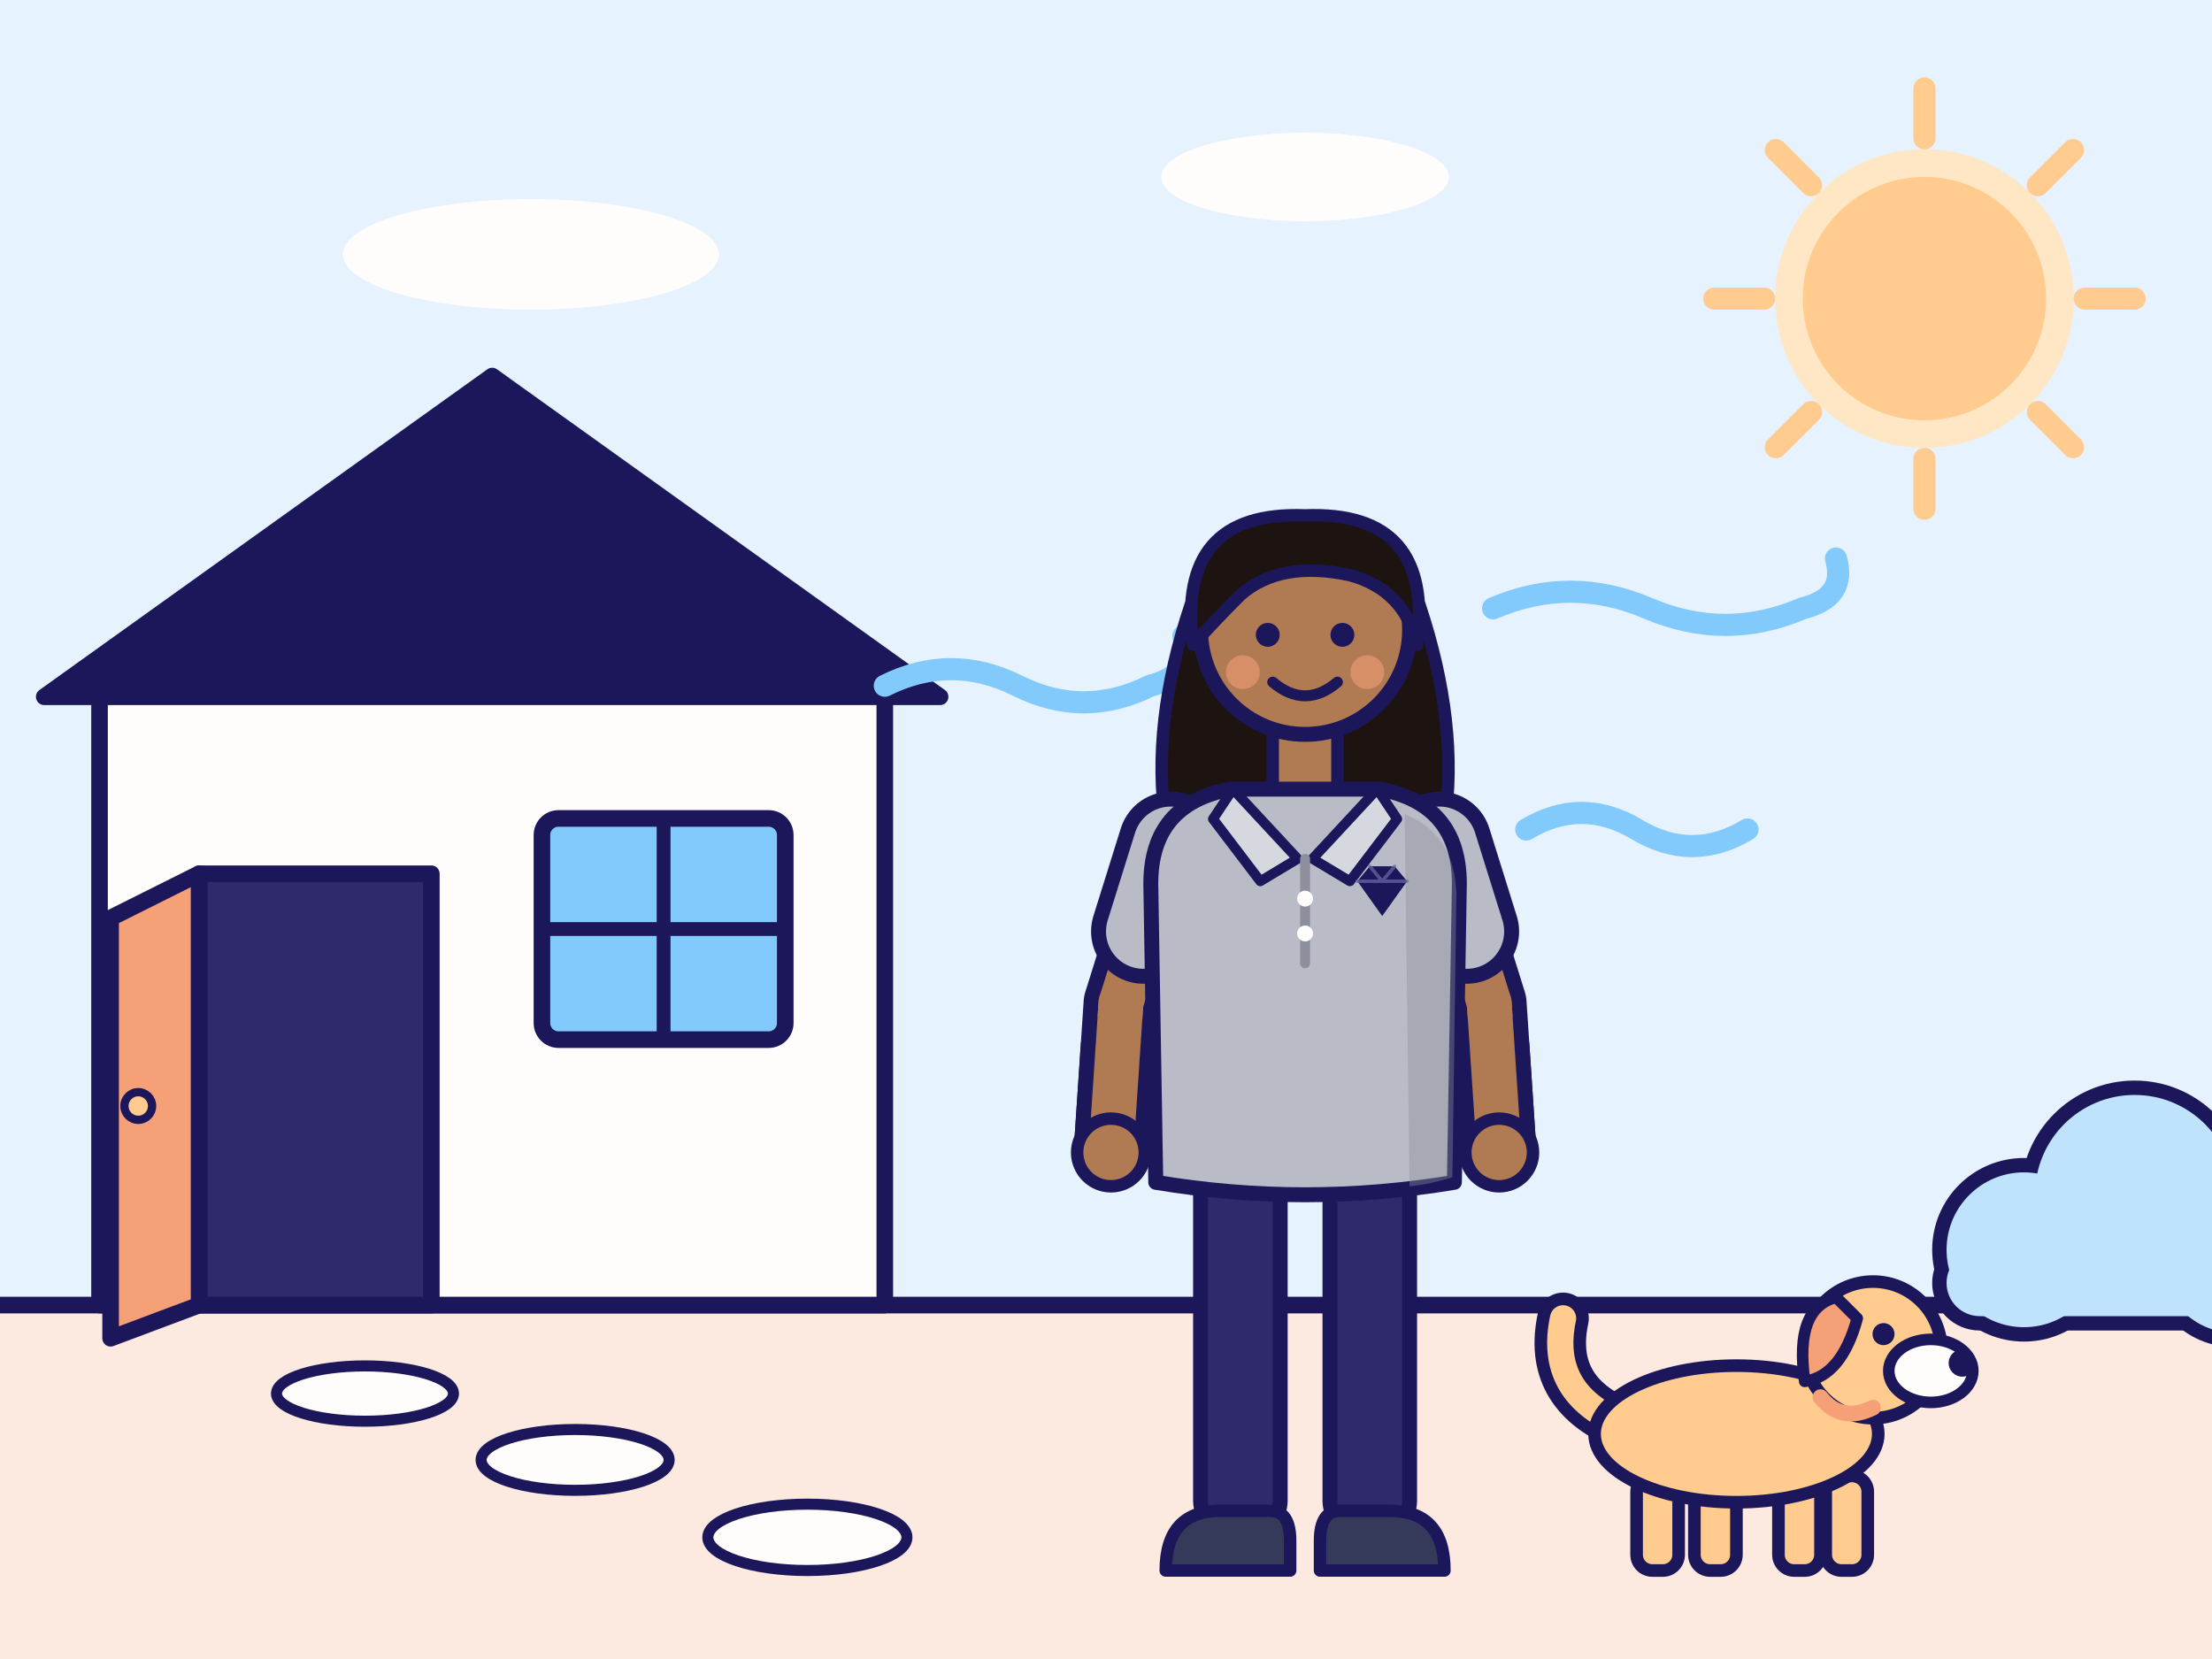
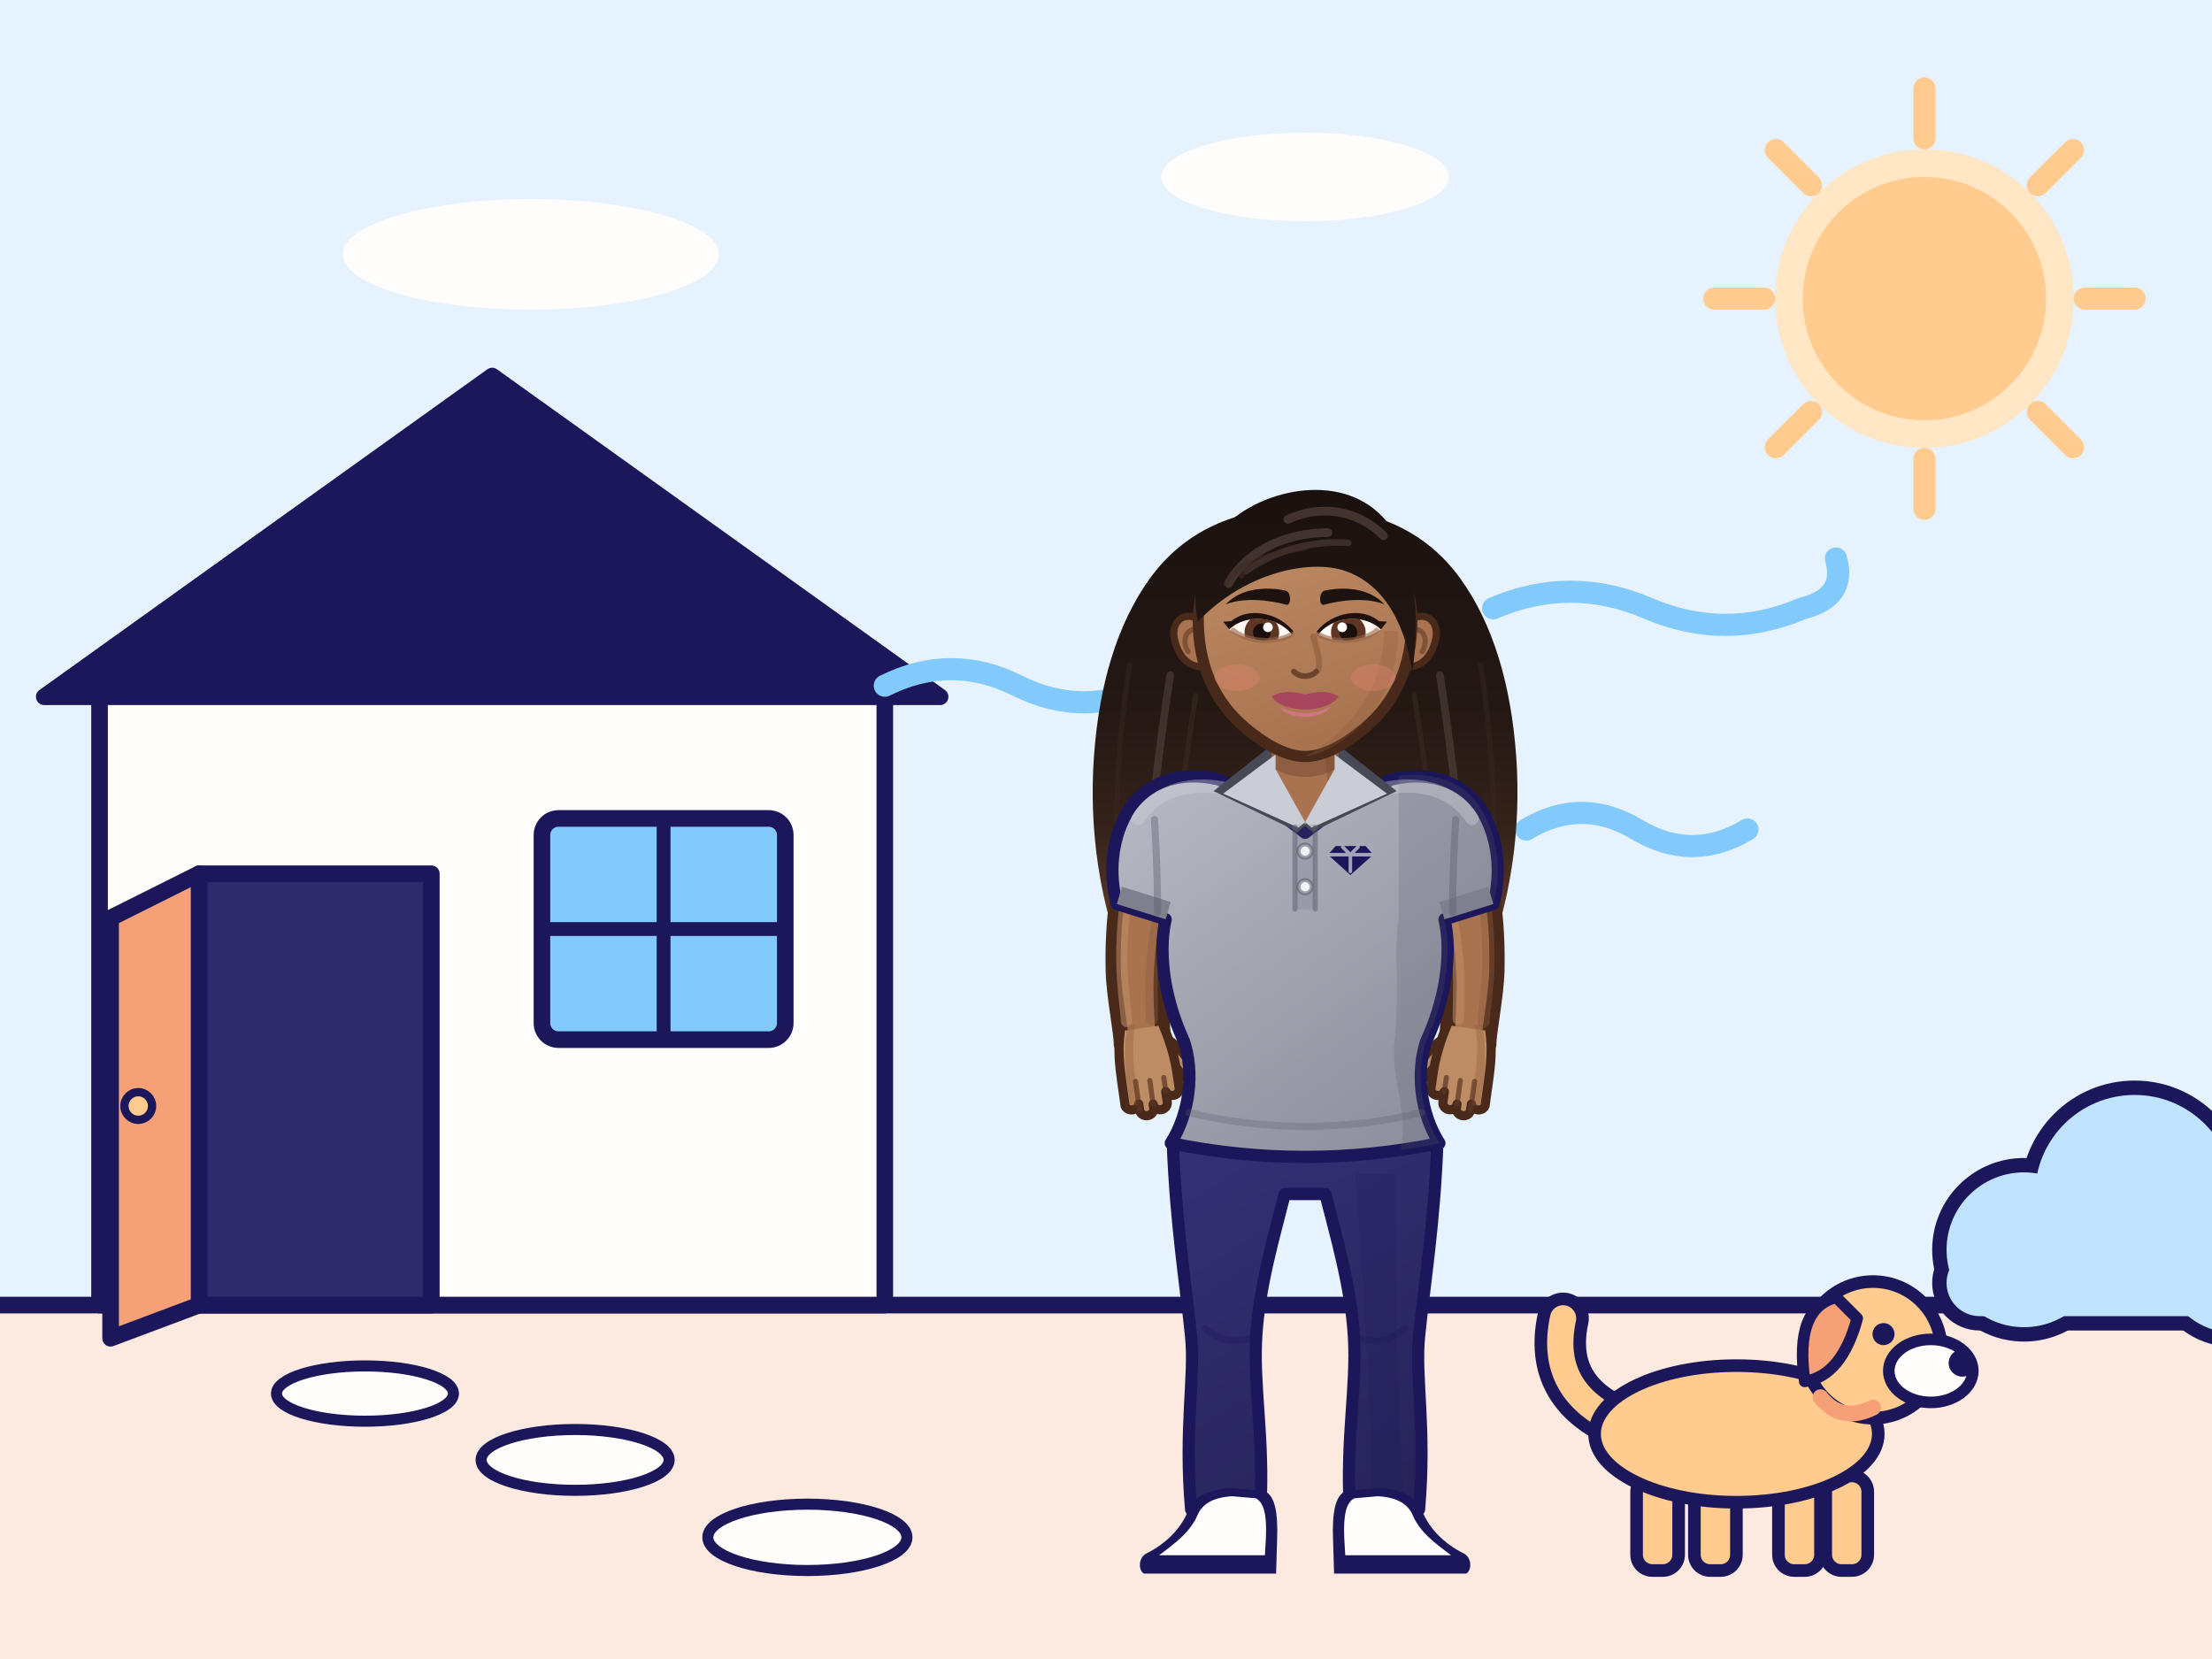
<svg xmlns="http://www.w3.org/2000/svg" width="400" height="300" viewBox="0 0 400 300">
+   <defs>----------------
+ <linearGradient id="kh" gradientUnits="userSpaceOnUse" x1="0" y1="-212" x2="0" y2="-128">
+       <stop offset="0" stop-color="#1A110F" />
+       <stop offset=".5" stop-color="#241813" />
+       <stop offset=".8" stop-color="#35231B" />
+       <stop offset="1" stop-color="#5A3A29" />
+     </linearGradient>
+     <linearGradient id="kq" gradientUnits="userSpaceOnUse" x1="-38" y1="-160" x2="20" y2="-82">
+       <stop offset="0" stop-color="#B9BBC6" />
+       <stop offset="1" stop-color="#8D8F9C" />
+     </linearGradient>
+     <linearGradient id="kr" gradientUnits="userSpaceOnUse" x1="-28" y1="-88" x2="24" y2="-8">
+       <stop offset="0" stop-color="#363177" />
+       <stop offset="1" stop-color="#262257" />
+     </linearGradient>
+     <linearGradient id="kj" x1="0" y1="0" x2=".3" y2="1">
+       <stop offset="0" stop-color="#C08E66" />
+       <stop offset="1" stop-color="#A97350" />
+     </linearGradient>
+     <clipPath id="ke">
+       <path d="M6.1 1C3.1-2.8-3.1-3-6.2 0C-3.1 2.3 2.5 3 6.1 1Z" />
+     </clipPath>
+     <g id="ky">
+       <path d="M6.1 1C3.1-2.8-3.1-3-6.2 0C-3.1 2.3 2.5 3 6.1 1Z" fill="#FFF8F3" />
+       <g clip-path="url(#ke)">
+         <circle cx=".2" cy=".6" r="3.4" fill="#5E3522" />
+         <circle cx=".2" cy=".6" r="1.75" fill="#1A0F0B" />
+       </g>
+       <circle cx="1.4" cy="-.4" r=".95" fill="#FFFCFC" />
+       <path d="M6.1 1C3.1-2.8-3.1-3-6.2 0L-7.4-1.5L-5.8-1.6C-2.6-4.4 3.4-3.4 6.4 .4Z" fill="#1E110D" />
+       <path d="M-5.4 .2C-3.1 2.3 2.5 3 6.1 1" fill="none" stroke="#946447" stroke-width="1" stroke-opacity=".6" stroke-linecap="round" />
+     </g>
+     <g id="ks" stroke="none">
+       <path d="M-9.8 .6L-10-6C-10.2-11.4-9.6-14.6-7.6-15.6L-1-16.2C3.4-16 6.2-14.6 7.4-12C8.8-8.2 12-5.2 15.6-3.4C17.2-2.7 17.4-.2 16.2 .6Z" fill="#1B175A" />
+       <path d="M-7.6-3L-7.8-6.4C-8-11-7.4-13.4-5.8-14.2L-1.2-14.6C2.4-14.4 4.6-13.2 5.6-11C7-7.6 10-5.4 13.2-3Z" fill="#FFFCFC" />
+     </g>
+   </defs>
  <g stroke-linejoin="round" stroke-linecap="round">
    <rect x="0" y="0" width="400" height="300" fill="#E6F2FD" />
    <circle cx="348" cy="54" r="27" fill="#FFE6C4" />
    <circle cx="348" cy="54" r="22" fill="#FFCB8E" />
    <path d="M377 54L386 54M368.51 74.51L374.87 80.87M348 83L348 92M327.49 74.51L321.13 80.87M319 54L310 54M327.49 33.49L321.13 27.13M348 25L348 16M368.51 33.49L374.87 27.13" fill="none" stroke="#FFCB8E" stroke-width="4" />
    <ellipse cx="96" cy="46" rx="34" ry="10" fill="#FFFCFC" />
    <ellipse cx="236" cy="32" rx="26" ry="8" fill="#FFFCFC" />
    <rect x="0" y="236" width="400" height="64" fill="#FCE9DF" />
    <path d="M0 236H400" fill="none" stroke="#1B175A" stroke-width="3" />
    <path d="M8 126L89 68L170 126Z" fill="#1B175A" stroke="#1B175A" stroke-width="3" />
    <rect x="18" y="126" width="142" height="110" fill="#FFFCFC" stroke="#1B175A" stroke-width="3" />
    <rect x="36" y="158" width="42" height="78" fill="#2E2A6B" stroke="#1B175A" stroke-width="3" />
    <path d="M36 158L20 166L20 242L36 236Z" fill="#F6A078" stroke="#1B175A" stroke-width="3" />
    <circle cx="25" cy="200" r="2.5" fill="#FFCB8E" stroke="#1B175A" stroke-width="1.5" />
    <rect x="98" y="148" width="44" height="40" rx="3" fill="#82CAFB" stroke="#1B175A" stroke-width="3" />
    <path d="M120 148V188M98 168H142" fill="none" stroke="#1B175A" stroke-width="2.5" />
    <ellipse cx="66" cy="252" rx="16" ry="5" fill="#FFFCFC" stroke="#1B175A" stroke-width="2" />
    <ellipse cx="104" cy="264" rx="17" ry="5.5" fill="#FFFCFC" stroke="#1B175A" stroke-width="2" />
    <ellipse cx="146" cy="278" rx="18" ry="6" fill="#FFFCFC" stroke="#1B175A" stroke-width="2" />
    <g transform="translate(382 238)">
      <g fill="#1B175A" stroke="#1B175A" stroke-width="5.2">
        <circle cx="-16" cy="-12" r="14" />
        <circle cx="4" cy="-22" r="18" />
        <circle cx="22" cy="-10" r="13" />
        <rect x="-30" y="-12" width="64" height="12" rx="6" />
      </g>
      <g fill="#BFE2FD">
        <circle cx="-16" cy="-12" r="14" />
        <circle cx="4" cy="-22" r="18" />
        <circle cx="22" cy="-10" r="13" />
        <rect x="-30" y="-12" width="64" height="12" rx="6" />
      </g>
    </g>
    <path d="M270 110q14 -6 28 0t28 0q8 -2 6 -9" fill="none" stroke="#82CAFB" stroke-width="4" />
    <path d="M160 124q12 -6 24 0t24 0q8 -2 6 -9" fill="none" stroke="#82CAFB" stroke-width="4" />
    <path d="M276 150q10 -6 20 0t20 0" fill="none" stroke="#82CAFB" stroke-width="4" />
-     <g transform="translate(236 284) scale(0.9)">
-       <path d="M-23 -194Q-31 -170 -28 -150L28 -150Q31 -170 23 -194Z" fill="#1D1412" stroke="#1B175A" stroke-width="2.5" />
-       <path d="M-27 -146L-37 -114L-39 -84" fill="none" stroke="#1B175A" stroke-width="15" />
-       <path d="M-27 -146L-37 -114L-39 -84" fill="none" stroke="#B07A52" stroke-width="9" />
-       <path d="M-27 -146L-32.5 -128.4" fill="none" stroke="#1B175A" stroke-width="21" />
-       <path d="M-27 -146L-32.5 -128.4" fill="none" stroke="#B9BBC6" stroke-width="15" />
-       <path d="M27 -146L37 -114L39 -84" fill="none" stroke="#1B175A" stroke-width="15" />
-       <path d="M27 -146L37 -114L39 -84" fill="none" stroke="#B07A52" stroke-width="9" />
-       <path d="M27 -146L32.5 -128.4" fill="none" stroke="#1B175A" stroke-width="21" />
-       <path d="M27 -146L32.5 -128.4" fill="none" stroke="#B9BBC6" stroke-width="15" />
-       <rect x="-21" y="-84" width="16" height="76" rx="6" fill="#2E2A6B" stroke="#1B175A" stroke-width="3" />
-       <rect x="5" y="-84" width="16" height="76" rx="6" fill="#2E2A6B" stroke="#1B175A" stroke-width="3" />
-       <path d="M-28 0Q-28 -12 -17 -12H-7Q-3 -12 -3 -6V0Z" fill="#35395A" stroke="#1B175A" stroke-width="2.5" />
-       <path d="M28 0Q28 -12 17 -12H7Q3 -12 3 -6V0Z" fill="#35395A" stroke="#1B175A" stroke-width="2.5" />
-       <rect x="-6.5" y="-172" width="13" height="18" fill="#B07A52" stroke="#1B175A" stroke-width="2.5" />
-       <path d="M-30 -78L-31 -138Q-31 -154 -15 -157H15Q31 -154 31 -138L30 -78Q0 -73 -30 -78Z" fill="#B9BBC6" stroke="#1B175A" stroke-width="3" />
-       <path d="M20 -152Q30 -148 30.4 -136L29.6 -79Q25 -77.6 21 -77.2Z" fill="#8D8F9C" fill-opacity=".4" />
-       <path d="M-14.5 -157L-1.5 -143L-9 -138.5L-18.5 -151Z" fill="#D6D8E0" stroke="#1B175A" stroke-width="2" />
-       <path d="M14.5 -157L1.5 -143L9 -138.5L18.5 -151Z" fill="#D6D8E0" stroke="#1B175A" stroke-width="2" />
-       <path d="M0 -143V-122" fill="none" stroke="#8D8F9C" stroke-width="2" />
-       <circle cx="0" cy="-135" r="1.6" fill="#FFFCFC" />
-       <circle cx="0" cy="-128" r="1.6" fill="#FFFCFC" />
-       <path d="M10.5 -138.5L13 -141.5H18L20.5 -138.5L15.5 -131.5Z" fill="#1B175A" />
-       <path d="M13 -141.5L15.5 -138.5L18 -141.5M10.5 -138.5H20.5" fill="none" stroke="#6E6AA8" stroke-width="0.7" stroke-opacity=".7" />
-       <path d="M-37.6 -105L-39 -84" fill="none" stroke="#1B175A" stroke-width="15" />
-       <path d="M-37 -114L-39 -84" fill="none" stroke="#B07A52" stroke-width="9" />
-       <circle cx="-39" cy="-84" r="6.8" fill="#B07A52" stroke="#1B175A" stroke-width="2.5" />
-       <path d="M37.6 -105L39 -84" fill="none" stroke="#1B175A" stroke-width="15" />
-       <path d="M37 -114L39 -84" fill="none" stroke="#B07A52" stroke-width="9" />
-       <circle cx="39" cy="-84" r="6.8" fill="#B07A52" stroke="#1B175A" stroke-width="2.5" />
-       <circle cx="0" cy="-189" r="21" fill="#B07A52" stroke="#1B175A" stroke-width="3" />
-       <circle cx="-7.5" cy="-188" r="2.4" fill="#1B175A" />
-       <circle cx="7.5" cy="-188" r="2.4" fill="#1B175A" />
-       <circle cx="-12.5" cy="-180.5" r="3.4" fill="#F6A078" fill-opacity=".55" />
-       <circle cx="12.5" cy="-180.5" r="3.4" fill="#F6A078" fill-opacity=".55" />
-       <path d="M-6.5 -178.5Q0 -173 6.5 -178.5" fill="none" stroke="#1B175A" stroke-width="2.2" />
-       <path d="M-22.5 -186Q-26 -213 0 -212Q26 -213 22.5 -186Q20 -197 9 -200Q-5 -203 -13 -196Q-18 -191 -22.5 -186Z" fill="#1D1412" stroke="#1B175A" stroke-width="2.5" />
+     <g transform="translate(236 284) scale(0.92)">----------------
+ <g>
+         <path d="M0 -209C-14 -209-24 -204-30.5 -195C-37 -186-40.5 -174-41.5 -160C-42.5 -146-40.5 -131-35 -118C-30 -122-22 -126-14 -127L14 -127C22 -126 30 -122 35 -118C40.5 -131 42.5 -146 41.5 -160C40.5 -174 37 -186 30.5 -195C24 -204 14 -209 0 -209Z" fill="url(#kh)" />
+         <path d="M-26.5 -176C-29 -160-31 -142-32 -124M26.5 -176C29 -160 31 -142 32 -124" fill="none" stroke="#6A5550" stroke-width="1.5" stroke-opacity=".4" stroke-linecap="round" />
+         <path d="M-21.5 -172C-24 -156-26 -140-27.6 -125M21.5 -172C24 -156 26 -140 27.6 -125" fill="none" stroke="#3E2C25" stroke-width="1" stroke-opacity=".5" stroke-linecap="round" />
+         <path d="M-34.5 -178C-37 -162-38 -144-36 -126M34.5 -178C37 -162 38 -144 36 -126" fill="none" stroke="#3E2C25" stroke-width="1" stroke-opacity=".38" stroke-linecap="round" />
+       </g>
+ ----------------
+ <g stroke="#1B175A" stroke-linejoin="round">
+         <path d="M-26 -84C-25.4 -68-23.4 -56-22.4 -46C-21.6 -38-23.8 -28-22.4 -12H-8.8C-8 -26-10.2 -36-9.6 -46C-9 -56-6 -66-4 -74H4C6 -66 9 -56 9.6 -46C10.2 -36 8 -26 8.8 -12H22.4C23.8 -28 21.6 -38 22.4 -46C23.4 -56 25.4 -68 26 -84Z" fill="url(#kr)" stroke-width="2.4" />
+         <path d="M9.8 -78C11.4 -60 12.6 -36 13.4 -13.5H19.4C18.2 -36 17.4 -60 17.8 -78Z" fill="#1B175A" fill-opacity=".18" stroke="none" />
+         <path d="M-19.6 -47.6C-16.4 -44.8-13.2 -44.6-10.4 -45.8M19.6 -47.6C16.4 -44.8 13.2 -44.6 10.4 -45.8" fill="none" stroke="#1B175A" stroke-width="1.4" stroke-opacity=".3" stroke-linecap="round" />
+         <use href="#ks" transform="translate(-15.5)scale(-1 1)" />
+         <use href="#ks" transform="translate(15.5)" />
+       </g>
+       <g transform="scale(-1 1)">----------------
+ <path d="M33.2-145.4C33.8-143.2 36.1-136.7 36.9-132.1C37.6-127.5 37.8-122.7 37.7-117.9C37.6-113.1 36.1-105.8 36.1-103.4L27.9-104.6C28-106.8 28.5-113.6 28.2-117.9C28-122.1 27.4-126.3 26.5-130.1C25.6-133.9 23.4-138.9 22.8-140.6Z" fill="#A97350" stroke="#48291A" stroke-width="3" stroke-linejoin="round" />
+         <path d="M26.1-137.7C26.6-136.2 28.1-131.9 28.8-128.8C29.4-125.7 29.8-122.3 30.1-118.9C30.3-115.5 30.1-110.2 30.1-108.4" fill="none" stroke="#8E5C3D" stroke-width="2.4" stroke-opacity=".4" stroke-linecap="round" />
+         <path d="M33.3-140.2C33.7-138.5 35-133.4 35.5-129.9C35.9-126.4 36.1-122.7 36-119C36-115.4 35.2-109.8 35.1-107.9" fill="none" stroke="#C08E66" stroke-width="2.2" stroke-opacity=".55" stroke-linecap="round" />
+         <g transform="translate(32 -104) rotate(8)">
+ ----------------
+ <g stroke="#48291A" stroke-width="1.8" stroke-linejoin="round">
+             <path d="M-4.1 -.5C-6.3 1.2-8.1 3.7-9 6.2C-9.7 8.1-7.7 9.2-6.8 7.7C-6.1 6.2-5.4 5.2-4.5 4.5Z" fill="#BE8C64" />
+             <path d="M-4.5 -2.6C-5.4 .8-5.9 4.1-5.9 7.5L-5.9 10.4A1.4 1.3 0 0 0-3.2 10.4L-3.2 12.5A1.4 1.3 0 0 0-.4 12.5L-.4 13.3A1.4 1.3 0 0 0 2.4 13.3L2.4 12.1A1.4 1.3 0 0 0 5.1 12.1L5.1 7.5C5.1 4.1 5 .8 4 -2.6" fill="#BE8C64" />
+             <path d="M2.4 -3.6C3.6 .2 4.1 4 4.1 7.5L4.1 11.8C3.4 12.6 2.4 12.4 2.4 11.6L2.4 7.5C2.4 4 2 .2 1 -3.4Z" fill="#8E5C3D" fill-opacity=".38" stroke="none" />
+             <path d="M-3.2 10.4V7.6M-.4 12.5V7.8M2.4 13.3V7.6" fill="none" stroke="#5C3722" stroke-width="1" stroke-opacity=".7" stroke-linecap="round" />
+           </g>
+         </g>
+       </g>
+ ----------------
+ <path d="M33.2-145.4C33.8-143.2 36.1-136.7 36.9-132.1C37.6-127.5 37.8-122.7 37.7-117.9C37.6-113.1 36.1-105.8 36.1-103.4L27.9-104.6C28-106.8 28.5-113.6 28.2-117.9C28-122.1 27.4-126.3 26.5-130.1C25.6-133.9 23.4-138.9 22.8-140.6Z" fill="#A97350" stroke="#48291A" stroke-width="3" stroke-linejoin="round" />
+       <path d="M26.1-137.7C26.6-136.2 28.1-131.9 28.8-128.8C29.4-125.7 29.8-122.3 30.1-118.9C30.3-115.5 30.1-110.2 30.1-108.4" fill="none" stroke="#C08E66" stroke-width="2.2" stroke-opacity=".55" stroke-linecap="round" />
+       <path d="M33.3-140.2C33.7-138.5 35-133.4 35.5-129.9C35.9-126.4 36.1-122.7 36-119C36-115.4 35.2-109.8 35.1-107.9" fill="none" stroke="#8E5C3D" stroke-width="2.4" stroke-opacity=".4" stroke-linecap="round" />
+       <g transform="translate(32 -104) rotate(8)">
+ ----------------
+ <g stroke="#48291A" stroke-width="1.8" stroke-linejoin="round">
+           <path d="M-4.1 -.5C-6.3 1.2-8.1 3.7-9 6.2C-9.7 8.1-7.7 9.2-6.8 7.7C-6.1 6.2-5.4 5.2-4.5 4.5Z" fill="#BE8C64" />
+           <path d="M-4.5 -2.6C-5.4 .8-5.9 4.1-5.9 7.5L-5.9 10.4A1.4 1.3 0 0 0-3.2 10.4L-3.2 12.5A1.4 1.3 0 0 0-.4 12.5L-.4 13.3A1.4 1.3 0 0 0 2.4 13.3L2.4 12.1A1.4 1.3 0 0 0 5.1 12.1L5.1 7.5C5.1 4.1 5 .8 4 -2.6" fill="#BE8C64" />
+           <path d="M2.4 -3.6C3.6 .2 4.1 4 4.1 7.5L4.1 11.8C3.4 12.6 2.4 12.4 2.4 11.6L2.4 7.5C2.4 4 2 .2 1 -3.4Z" fill="#8E5C3D" fill-opacity=".38" stroke="none" />
+           <path d="M-3.2 10.4V7.6M-.4 12.5V7.8M2.4 13.3V7.6" fill="none" stroke="#5C3722" stroke-width="1" stroke-opacity=".7" stroke-linecap="round" />
+         </g>
+       </g>
+ ----------------
+ <path d="M-6.2 -171C-6.8 -158-7.6 -150-8.4 -145H8.4C7.6 -150 6.8 -158 6.2 -171Z" fill="#A97350" />
+       <path d="M3.4 -170C4 -158 4.8 -150 5.6 -145H8.4C7.6 -150 6.8 -158 6.2 -171Z" fill="#77492E" fill-opacity=".35" />
+       <path d="M-6.4 -163.8C-4.2 -157.6 4.2 -157.6 6.4 -163.8L6.8 -158.4C4 -155.2-4 -155.2-6.8 -158.4Z" fill="#77492E" fill-opacity=".5" />
+       <g>
+         <path d="M0 -145L8.5 -151.5L17 -155.5C25 -157.4 32 -154.6 35.2 -148.6C38 -143.4 38.6 -137 37 -131L27.4 -128C28.6 -123 28.4 -114 23.8 -104C21.8 -98 22.6 -90 26.4 -84C8.8 -80.4-8.8 -80.4-26.4 -84C-22.6 -90-21.8 -98-23.8 -104C-28.4 -114-28.6 -123-27.4 -128L-37 -131C-38.6 -137-38 -143.4-35.2 -148.6C-32 -154.6-25 -157.4-17 -155.5L-8.5 -151.5Z" fill="url(#kq)" stroke="#1B175A" stroke-width="2.4" stroke-linejoin="round" />
+         <path d="M18.4 -156.2C26 -157.2 32.4 -154.4 35.2 -148.6C38 -143.4 38.6 -137 37 -131L27.4 -128C28.6 -123 28.4 -114 23.8 -104C21.8 -98 22.6 -90 26.4 -84C23.8 -83.4 21.4 -83 18.8 -82.7C20.4 -90 16.6 -98 17.6 -104C18.6 -114 17.4 -123 18.4 -128Z" fill="#5C5E6D" fill-opacity=".22" />
+         <path d="M37 -131L27.4 -128L26.4 -131.4L36 -134.4ZM-37 -131L-27.4 -128L-26.4 -131.4L-36 -134.4Z" fill="#7E808E" />
+         <path d="M-16.2 -153.8C-23.4 -155.2-29.6 -152.8-32.8 -147.8M16.2 -153.8C23.4 -155.2 29.6 -152.8 32.8 -147.8" fill="none" stroke="#D2D4DC" stroke-width="2.6" stroke-opacity=".38" stroke-linecap="round" />
+         <path d="M29.6 -147.6C29.2 -141 29 -135.2 29 -129.4M-29.6 -147.6C-29.2 -141-29 -135.2-29 -129.4" fill="none" stroke="#5C5E6D" stroke-width="1.4" stroke-opacity=".4" stroke-linecap="round" />
+         <path d="M-22.8 -90C-8 -86.4 8 -86.4 22.8 -90" fill="none" stroke="#5C5E6D" stroke-width="1.4" stroke-opacity=".3" />
+         <g fill="#474956">
+           <path d="M-6.6 -162.2L-18 -153.2L-1.4 -145.2L0 -146.4L-6.6 -158.6Z" />
+           <path d="M6.6 -162.2L18 -153.2L1.4 -145.2L0 -146.4L6.6 -158.6Z" />
+         </g>
+         <g fill="#CBCDD6">
+           <path d="M-5.8 -160.4L-16.1 -152.7L-1.3 -146L0 -147.1L-5.8 -157.5Z" />
+           <path d="M5.8 -160.4L16.1 -152.7L1.3 -146L0 -147.1L5.8 -157.5Z" />
+         </g>
+         <path d="M-2 -146.7H2V-130H-2Z" fill="#5C5E6D" fill-opacity=".16" />
+         <path d="M-2 -146.1V-130M2 -146.1V-130" fill="none" stroke="#5C5E6D" stroke-width="1" stroke-opacity=".5" />
+         <g fill="#F2F3F6" stroke="#5C5E6D" stroke-width=".8" stroke-opacity=".55">
+           <circle cx="0" cy="-141.4" r="1.3" />
+           <circle cx="0" cy="-134.4" r="1.3" />
+         </g>
+         <path d="M6 -142.4H11.9L13.4 -140.7L8.9 -136.7L4.5 -140.7Z" fill="#1B175A" />
+         <path d="M4.8 -140.7H13.1M7.4 -142.2L8.9 -140.7L10.4 -142.2M8.9 -140.4V-137.4" fill="none" stroke="#B9BBC6" stroke-width=".7" stroke-opacity=".85" stroke-linecap="round" />
+       </g>
+ ----------------
+ <g>
+         <g fill="#A97350" stroke="#48291A" stroke-width="1.4" stroke-linejoin="round">
+           <path d="M-20.1 -186.5C-23.7 -189.1-26.4 -186.5-25.7 -183.2C-25 -179.9-23.2 -177.6-20.1 -177.6Z" />
+           <path d="M20.1 -186.5C23.7 -189.1 26.4 -186.5 25.7 -183.2C25 -179.9 23.2 -177.6 20.1 -177.6Z" />
+         </g>
+         <path d="M-21.9 -185C-23.7 -184.6-24.1 -182.4-23 -180.6M21.9 -185C23.7 -184.6 24.1 -182.4 23 -180.6" fill="none" stroke="#5C3722" stroke-width="1" stroke-opacity=".55" stroke-linecap="round" />
+         <path d="M0 -206C12.1 -206 21 -197.9 21 -186.9C21 -178 17.9 -170.7 11.6 -165.5C7.6 -162.2 3.6 -160 0 -160C-3.6 -160-7.6 -162.2-11.6 -165.5C-17.9 -170.7-21 -178-21 -186.9C-21 -197.9-12.1 -206 0 -206Z" fill="url(#kj)" stroke="#48291A" stroke-width="2.2" stroke-linejoin="round" />
+         <path d="M18.3 -184.7C18.3 -175.1 14.3 -167.8 7.1 -163C4.9 -161.5 2.7 -160.4 0 -160C8 -164.4 15.2 -172.4 15.6 -184.7Z" fill="#8E5C3D" fill-opacity=".28" />
+         <path d="M-2.7 -203.8C7.2 -202.3 15.2 -197.2 18.8 -188.4L17 -187.6C15.2 -194.2 7.2 -199-2.7 -201.9Z" fill="#9E6E4A" fill-opacity=".14" />
+         <g fill="#F0877A" fill-opacity=".3">
+           <ellipse cx="-13.4" cy="-175.5" rx="4.4" ry="2.6" />
+           <ellipse cx="13.4" cy="-175.5" rx="4.4" ry="2.6" />
+         </g>
+       </g>
+ ----------------
+ <g>
+         <path d="M-3.6 -189.8C-7.2 -190.8-12.1 -191.3-15.6 -189.9C-12.5 -193.2-7.6 -193.4-3.8 -192.6C-2.7 -192.3-2.7 -189.8-3.6 -189.8Z" fill="#1C120F" />
+         <path d="M3.6 -189.8C7.2 -190.8 12.1 -191.3 15.6 -189.9C12.5 -193.2 7.6 -193.4 3.8 -192.6C2.7 -192.3 2.7 -189.8 3.6 -189.8Z" fill="#1C120F" />
+         <use href="#ky" transform="translate(-8.7 -185)" />
+         <use href="#ky" transform="translate(8.7 -185) scale(-1 1)" />
+         <path d="M1.6 -183.6C2.5 -180.6 3.1 -178.4 2.5 -176.9" fill="none" stroke="#8E5C3D" stroke-width="1.2" stroke-opacity=".6" stroke-linecap="round" />
+         <path d="M-2.2 -176.7C-1.1 -175.5 1.1 -175.5 2.2 -176.7" fill="none" stroke="#5C3722" stroke-width="1.1" stroke-opacity=".8" stroke-linecap="round" />
+       </g>
+ ----------------
+ <g>
+         <path d="M-6.6 -171.8C-4.2 -173.2-1.8 -172.6 0 -172.2C1.8 -172.6 4.2 -173.2 6.6 -171.8C4.4 -168.4-4.4 -168.4-6.6 -171.8Z" fill="#A6455C" />
+         <path d="M-5 -169.9C-2.4 -168.1 2.4 -168.1 5 -169.9C3.6 -167.1-3.6 -167.1-5 -169.9Z" fill="#D07683" />
+       </g>
+ ----------------
+ <g>
+         <path d="M-21.1 -186.5C-24.4 -204.4-8.8 -212.4 2 -212.4C14.7 -212.4 24.4 -202.3 21.1 -176.5C19.5 -187.2 14.7 -194.7 6.8 -196.8C0 -198.5-12 -196-21.1 -186.5Z" fill="url(#kh)" />
+         <path d="M-15 -194C-12.5 -199-5.5 -204 4.5 -204" fill="none" stroke="#6A5550" stroke-width="1.7" stroke-opacity=".5" stroke-linecap="round" />
+         <path d="M-11.5 -196.5C-6 -200.5 1.5 -202.5 8.5 -202" fill="none" stroke="#6A5550" stroke-width="1.3" stroke-opacity=".4" stroke-linecap="round" />
+         <path d="M-15.5 -194C-14 -197.5-9 -199.5 0 -201M-12.5 -195.5C-11 -198-6.5 -200-.5 -201.5" fill="none" stroke="#3E2C25" stroke-width="1" stroke-opacity=".6" stroke-linecap="round" />
+         <path d="M-3.4 -206.6C2.6 -209.4 10 -208.8 15.4 -203.4" fill="none" stroke="#6A5550" stroke-width="1.7" stroke-opacity=".5" stroke-linecap="round" />
+       </g>
    </g>
    <g transform="translate(314 284) scale(0.95)">
      <path d="M-22 -28Q-36 -34 -33 -48" fill="none" stroke="#1B175A" stroke-width="9.8" />
      <path d="M-22 -28Q-36 -34 -33 -48" fill="none" stroke="#FFCB8E" stroke-width="5" />
      <rect x="-19" y="-18" width="8" height="18" rx="3" fill="#FFCB8E" stroke="#1B175A" stroke-width="2.4" />
      <rect x="-8" y="-18" width="8" height="18" rx="3" fill="#FFCB8E" stroke="#1B175A" stroke-width="2.4" />
      <rect x="8" y="-18" width="8" height="18" rx="3" fill="#FFCB8E" stroke="#1B175A" stroke-width="2.4" />
      <rect x="17" y="-18" width="8" height="18" rx="3" fill="#FFCB8E" stroke="#1B175A" stroke-width="2.4" />
      <ellipse cx="0" cy="-26" rx="27" ry="13" fill="#FFCB8E" stroke="#1B175A" stroke-width="2.4" />
      <circle cx="26" cy="-42" r="13" fill="#FFCB8E" stroke="#1B175A" stroke-width="2.4" />
      <ellipse cx="37" cy="-38" rx="8" ry="6" fill="#FFFCFC" stroke="#1B175A" stroke-width="2.2" />
      <circle cx="43" cy="-39.5" r="2.6" fill="#1B175A" />
      <circle cx="28" cy="-45" r="2.1" fill="#1B175A" />
      <path d="M19 -52Q11 -50 13 -36Q20 -37 23 -48Z" fill="#F6A078" stroke="#1B175A" stroke-width="2.2" />
      <path d="M16 -33Q20 -28 26 -31" fill="none" stroke="#F6A078" stroke-width="3" />
    </g>
  </g>
</svg>
